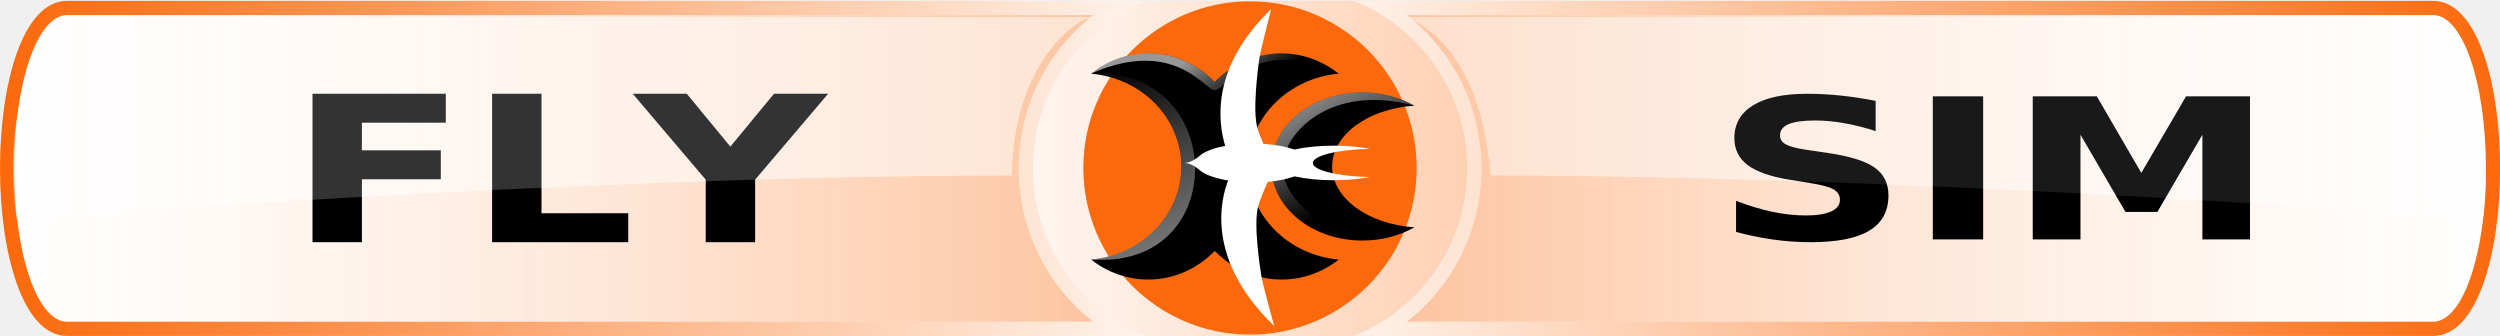
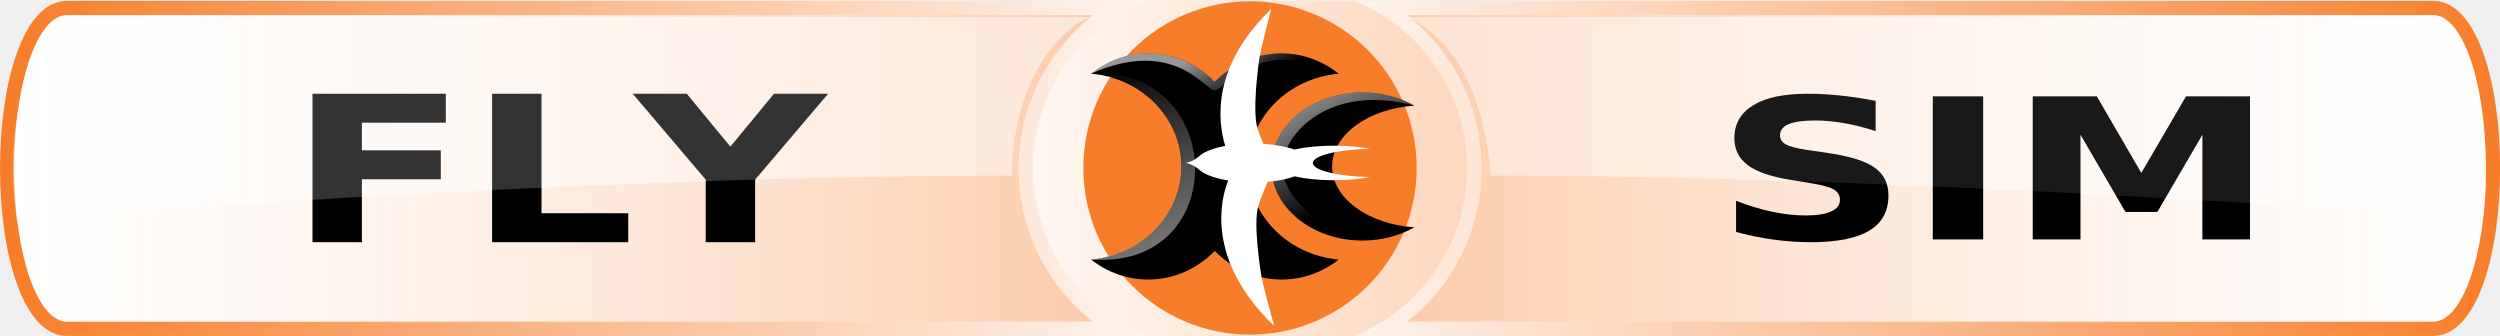
<svg xmlns="http://www.w3.org/2000/svg" xmlns:xlink="http://www.w3.org/1999/xlink" version="1.1" x="0px" y="0px" width="640" height="86" viewBox="0 0 640 86" enable-background="new 0 0 841.89 595.275" xml:space="preserve" id="svg2">
  <defs id="defs114">
    <linearGradient id="linearGradient1266" gradientUnits="userSpaceOnUse" x1="41.384" y1="207.565" x2="334" y2="207.565">
      <stop offset="0" style="stop-color:#ffffff;stop-opacity:0.196;" id="stop1262" />
-       <stop offset="1" style="stop-color:#fb690c;stop-opacity:0.392" id="stop1264" />
+       <stop offset="1" style="stop-color:#f77d2a;stop-opacity:0.392" id="stop1264" />
    </linearGradient>
    <linearGradient id="SVGID_1_" gradientUnits="userSpaceOnUse" x1="314.451" y1="207.565" x2="438.596" y2="207.565">
      <stop offset="0" style="stop-color:#ffffff;stop-opacity:1" id="stop12" />
-       <stop offset="1" style="stop-color:#fb690c;stop-opacity:1" id="stop22" />
+       <stop offset="1" style="stop-color:#f77d2a;stop-opacity:1" id="stop22" />
    </linearGradient>
    <linearGradient id="SVGID_2_" gradientUnits="userSpaceOnUse" x1="296.843" y1="304.446" x2="103.083" y2="110.686">
      <stop offset="0" style="stop-color:#FFFFFF" id="stop67" />
-       <stop offset="1" style="stop-color:#fb690c;stop-opacity:1" id="stop69" />
+       <stop offset="1" style="stop-color:#f77d2a;stop-opacity:1" id="stop69" />
    </linearGradient>
    <linearGradient xlink:href="#linearGradient1266" id="linearGradient5322-6" gradientUnits="userSpaceOnUse" x1="41.384" y1="207.565" x2="334" y2="207.565" gradientTransform="matrix(0.9439553,0,0,0.9439522,-35.41862,-152.8199)" />
    <linearGradient id="SVGID_3_" gradientUnits="userSpaceOnUse" x1="41.384" y1="207.565" x2="334" y2="207.565">
      <stop offset="0" style="stop-color:#ffffff;stop-opacity:0.196;" id="stop74" />
-       <stop offset="1" style="stop-color:#fb690c;stop-opacity:0.392" id="stop76" />
+       <stop offset="1" style="stop-color:#f77d2a;stop-opacity:0.392" id="stop76" />
    </linearGradient>
    <linearGradient id="SVGID_4_" gradientUnits="userSpaceOnUse" x1="2.555" y1="304.446" x2="-191.206" y2="110.686" gradientTransform="matrix(-1,0,0,1,458.7852,0)">
      <stop offset="0" style="stop-color:#FFFFFF" id="stop81" />
-       <stop offset="1" style="stop-color:#fb690c;stop-opacity:1" id="stop83" />
+       <stop offset="1" style="stop-color:#f77d2a;stop-opacity:1" id="stop83" />
    </linearGradient>
    <linearGradient xlink:href="#SVGID_3_" id="linearGradient6095-0" gradientUnits="userSpaceOnUse" gradientTransform="matrix(-0.9439553,0,0,0.9439522,397.6541,-152.8199)" x1="-252.905" y1="207.565" x2="39.711" y2="207.565" />
    <linearGradient xlink:href="#SVGID_1_" id="linearGradient5143" gradientUnits="userSpaceOnUse" x1="286.714" y1="207.565" x2="770.355" y2="207.565" gradientTransform="matrix(0.9439553,0,0,0.9439522,-35.41862,-152.8199)" />
    <linearGradient xlink:href="#SVGID_2_" id="linearGradient5145" gradientUnits="userSpaceOnUse" x1="374.509" y1="207.566" x2="39.767" y2="207.566" gradientTransform="matrix(0.9439553,0,0,0.9439522,-35.41862,-152.8199)" />
    <linearGradient xlink:href="#SVGID_4_" id="linearGradient5147" gradientUnits="userSpaceOnUse" gradientTransform="matrix(-0.9439553,0,0,0.9439522,397.6541,-152.8199)" x1="84.956" y1="205.944" x2="-256.378" y2="205.944" />
    <linearGradient xlink:href="#linearGradient5097-4-4" id="linearGradient4372-3" gradientUnits="userSpaceOnUse" gradientTransform="matrix(0.9282402,0,0,0.9478587,-28.66763,-154.0527)" x1="354.729" y1="231.96" x2="331.811" y2="182.338" />
    <linearGradient id="linearGradient5097-4-4">
      <stop style="stop-color:#fffeff;stop-opacity:1;" offset="0" id="stop5099-1-4" />
      <stop style="stop-color:#fffeff;stop-opacity:0;" offset="1" id="stop5101-1-6" />
    </linearGradient>
    <linearGradient xlink:href="#linearGradient5091-3-6" id="linearGradient4374-0" gradientUnits="userSpaceOnUse" gradientTransform="matrix(0.9282402,0,0,0.9478587,-28.66763,-154.0527)" x1="362.675" y1="176.071" x2="371.379" y2="189.978" />
    <linearGradient id="linearGradient5091-3-6">
      <stop style="stop-color:#fffeff;stop-opacity:1;" offset="0" id="stop5093-87-6" />
      <stop style="stop-color:#fffeff;stop-opacity:0;" offset="1" id="stop5095-4-1" />
    </linearGradient>
    <linearGradient xlink:href="#linearGradient5077-2-4" id="linearGradient4376-8" gradientUnits="userSpaceOnUse" gradientTransform="matrix(2.820173,0,0,2.820179,275.1112,-2879.844)" spreadMethod="pad" x1="20.249" y1="1029.575" x2="25.564" y2="1038.782" />
    <linearGradient id="linearGradient5077-2-4">
      <stop style="stop-color:#fffeff;stop-opacity:1;" offset="0" id="stop5079-7-9" />
      <stop style="stop-color:#fffeff;stop-opacity:0;" offset="1" id="stop5081-7-6" />
    </linearGradient>
    <linearGradient id="linearGradient4991" gradientUnits="userSpaceOnUse" x1="314.451" y1="207.565" x2="438.596" y2="207.565">
      <stop offset="0" style="stop-color:#FFFFFF" id="stop4993" />
      <stop offset="0.311" style="stop-color:#FCFDFD" id="stop4995" />
      <stop offset="0.53" style="stop-color:#F3F6F7" id="stop4997" />
      <stop offset="0.72" style="stop-color:#E3E9ED" id="stop4999" />
      <stop offset="0.893" style="stop-color:#CED8DF" id="stop5001" />
      <stop offset="1" style="stop-color:#BCCAD4" id="stop5003" />
    </linearGradient>
    <linearGradient id="linearGradient5006" gradientUnits="userSpaceOnUse" x1="296.843" y1="304.446" x2="103.083" y2="110.686">
      <stop offset="0" style="stop-color:#FFFFFF" id="stop5008" />
      <stop offset="1" style="stop-color:#143A59" id="stop5010" />
    </linearGradient>
    <linearGradient id="linearGradient5013" gradientUnits="userSpaceOnUse" x1="41.384" y1="207.565" x2="334" y2="207.565">
      <stop offset="0" style="stop-color:#ffffff;stop-opacity:0.196;" id="stop5015" />
      <stop offset="1" style="stop-color:#3f74a7;stop-opacity:0.392;" id="stop5017" />
    </linearGradient>
    <linearGradient id="linearGradient5021" gradientUnits="userSpaceOnUse" x1="2.555" y1="304.446" x2="-191.206" y2="110.686" gradientTransform="matrix(-1,0,0,1,458.7852,0)">
      <stop offset="0" style="stop-color:#FFFFFF" id="stop5023-2" />
      <stop offset="1" style="stop-color:#143A59" id="stop5025-4" />
    </linearGradient>
    <linearGradient id="SVGID_5_" gradientUnits="userSpaceOnUse" x1="-252.905" y1="207.565" x2="39.711" y2="207.565" gradientTransform="matrix(-1,0,0,1,458.7852,0)">
      <stop offset="0" style="stop-color:#FFFFFF" id="stop88" />
      <stop offset="1" style="stop-color:#D7E9F7" id="stop90" />
    </linearGradient>
  </defs>
  <g id="layer5" style="display:inline">
    <rect x="261.409" y="0.224" width="117.187" height="85.776" id="rect24" style="fill:url(#linearGradient5143);stroke-width:0.944" />
    <path d="m 264.433,43.112 c 0,-19.413 11.964,-36.024 28.917,-42.888 H 17.174 c -22.898,0 -22.898,85.776 0,85.776 H 293.351 C 276.397,79.137 264.433,62.527 264.433,43.112 Z" id="path71" style="fill:url(#linearGradient5145);stroke-width:0.944" />
    <path style="fill:#ffffff;stroke-width:0.944" d="m 17.174,3.871 c -7.586,0 -13.528,17.237 -13.528,39.241 0,22.004 5.942,39.241 13.528,39.241 0,0 239.481,0 262.689,0 -11.878,-9.292 -19.077,-23.59 -19.077,-39.241 0,-15.65 7.2,-29.948 19.077,-39.241 -23.207,0 -262.689,0 -262.689,0 z" id="path78-7" />
    <path d="m 17.174,3.871 c -7.586,0 -13.528,17.237 -13.528,39.241 0,22.004 5.942,39.241 13.528,39.241 0,0 239.481,0 262.689,0 -11.878,-9.292 -19.077,-23.59 -19.077,-39.241 0,-15.65 7.2,-29.948 19.077,-39.241 -23.207,0 -262.689,0 -262.689,0 z" id="path78" style="fill:url(#linearGradient5322-6);stroke-width:0.944" />
    <path d="m 375.599,43.112 c 0,-19.413 -11.965,-36.024 -28.918,-42.888 h 276.176 c 22.898,0 22.898,85.776 0,85.776 H 346.68 c 16.953,-6.863 28.919,-23.473 28.919,-42.888 z" id="path85" style="fill:url(#linearGradient5147);stroke-width:0.944" />
    <path d="m 622.857,3.871 c 7.586,0 13.528,17.237 13.528,39.241 0,22.004 -5.942,39.241 -13.528,39.241 0,0 -239.481,0 -262.689,0 11.878,-9.292 19.077,-23.59 19.077,-39.241 0,-15.65 -7.2,-29.948 -19.076,-39.241 23.206,0 262.688,0 262.688,0 z" id="path92-7" style="fill:#ffffff;fill-opacity:1;stroke-width:0.944" />
    <path d="m 622.857,3.871 c 7.586,0 13.528,17.237 13.528,39.241 0,22.004 -5.942,39.241 -13.528,39.241 0,0 -239.481,0 -262.689,0 11.878,-9.292 19.077,-23.59 19.077,-39.241 0,-15.65 -7.2,-29.948 -19.076,-39.241 23.206,0 262.688,0 262.688,0 z" id="path92" style="fill:url(#linearGradient6095-0);fill-opacity:1;stroke-width:0.944" />
    <g transform="matrix(1.002488,0,0,0.9644961,23.06149,-37.09211)" id="g46-7-7" style="fill:#007fff;fill-opacity:1;stroke:#000000;stroke-opacity:1" />
    <g id="Layer_5" transform="matrix(0.9439553,0,0,0.9439522,-35.41862,-152.8199)" />
  </g>
  <g id="Layer_3" display="none" style="display:none" transform="translate(0,-509.275)">
    <rect x="-3.666" y="-42.667" display="inline" width="751" height="518" id="rect5" style="fill:#8a644a;display:inline" />
  </g>
  <g id="Layer_2" display="none" style="display:none" transform="translate(0,-509.275)">
    <rect x="36.318" y="160.656" display="inline" width="680.315" height="93.344" id="rect8" style="fill:none;stroke:#2e4160;display:inline" />
  </g>
  <g id="layer4" style="display:inline">
    <path d="m 17.837,4.371 c -7.586,0 -17.559,23.149 -13.528,51.871 0,0 141.868,-11.306 254.734,-11.306 0.19,-28.333 16.619,-41.024 21.482,-40.565 -23.207,0 -262.689,0 -262.689,0 z" id="path78-4-3" style="opacity:0.4;fill:#ffffff;fill-opacity:1" />
    <path d="m 622.796,4.371 c 7.586,0 16.248,30.136 12.827,51.76 0,0 -141.167,-11.195 -254.034,-11.195 -1.265,-17.583 -7.482,-34.306 -21.482,-40.565 23.207,0 262.689,0 262.689,0 z" id="path78-4-3-1" style="opacity:0.4;fill:#ffffff;fill-opacity:1" />
  </g>
  <g id="layer3" style="display:none">
    <g transform="scale(1.135968,0.8803066)" style="font-style:normal;font-weight:normal;font-size:59.213px;font-family:'DejaVu Sans';-inkscape-font-specification:'DejaVu Sans';fill:#000000;fill-opacity:1;stroke:none" id="text3592">
      <path d="M 70.425,27.263 H 100.465 v 8.414 H 81.556 V 43.715 h 17.781 v 8.414 H 81.556 V 70.43 H 70.425 Z" style="font-variant:normal;font-weight:bold;font-stretch:normal;font-family:'DejaVu Sans';-inkscape-font-specification:'DejaVu Sans Bold'" id="path5327" />
      <path d="m 110.902,27.263 h 11.131 v 34.753 h 19.545 v 8.414 h -30.676 z" style="font-variant:normal;font-weight:bold;font-stretch:normal;font-family:'DejaVu Sans';-inkscape-font-specification:'DejaVu Sans Bold'" id="path5329" />
      <path d="m 142.591,27.263 h 12.172 l 9.83,15.382 9.83,-15.382 h 12.201 L 170.174,52.244 V 70.43 H 159.042 V 52.244 Z" style="font-variant:normal;font-weight:bold;font-stretch:normal;font-family:'DejaVu Sans';-inkscape-font-specification:'DejaVu Sans Bold'" id="path5331" />
    </g>
    <g transform="scale(1.168322,0.8559284)" style="font-style:normal;font-weight:normal;font-size:58.698px;font-family:'DejaVu Sans';-inkscape-font-specification:'DejaVu Sans';fill:#000000;fill-opacity:1;stroke:none" id="text3592-8">
      <path d="m 410.986,30.161 v 9.057 c -2.35,-1.051 -4.643,-1.844 -6.879,-2.379 -2.236,-0.535 -4.347,-0.802 -6.334,-0.803 -2.637,3.5e-5 -4.586,0.363 -5.847,1.089 -1.261,0.726 -1.892,1.853 -1.892,3.382 -2e-5,1.146 0.425,2.04 1.275,2.68 0.85,0.64 2.393,1.189 4.629,1.648 l 4.7,0.946 c 4.758,0.955 8.14,2.408 10.146,4.357 2.006,1.949 3.009,4.72 3.009,8.312 -4e-5,4.72 -1.4,8.231 -4.199,10.533 -2.799,2.302 -7.075,3.454 -12.826,3.454 -2.713,-10e-7 -5.436,-0.258 -8.168,-0.774 -2.732,-0.516 -5.465,-1.28 -8.197,-2.293 v -9.315 c 2.732,1.452 5.374,2.546 7.925,3.282 2.551,0.736 5.011,1.103 7.38,1.103 2.408,7e-6 4.251,-0.401 5.532,-1.204 1.28,-0.803 1.92,-1.949 1.92,-3.439 -3e-5,-1.338 -0.435,-2.369 -1.304,-3.095 -0.869,-0.726 -2.603,-1.376 -5.202,-1.949 l -4.271,-0.946 c -4.28,-0.917 -7.409,-2.379 -9.387,-4.385 -1.978,-2.006 -2.966,-4.71 -2.966,-8.111 0,-4.261 1.376,-7.538 4.127,-9.831 2.751,-2.293 6.707,-3.439 11.866,-3.439 2.35,4.3e-5 4.767,0.177 7.251,0.53 2.484,0.354 5.054,0.884 7.71,1.591 z" style="font-variant:normal;font-weight:bold;font-stretch:normal;font-family:'DejaVu Sans';-inkscape-font-specification:'DejaVu Sans Bold'" id="path5320" />
      <path d="m 423.511,28.814 h 11.035 V 71.605 h -11.035 z" style="font-variant:normal;font-weight:bold;font-stretch:normal;font-family:'DejaVu Sans';-inkscape-font-specification:'DejaVu Sans Bold'" id="path5322" />
      <path d="m 445.408,28.814 h 14.044 l 9.745,22.9 9.802,-22.9 h 14.015 V 71.605 H 482.582 V 40.307 l -9.859,23.072 h -6.993 L 455.87,40.307 V 71.605 h -10.461 z" style="font-variant:normal;font-weight:bold;font-stretch:normal;font-family:'DejaVu Sans';-inkscape-font-specification:'DejaVu Sans Bold'" id="path5324" />
    </g>
  </g>
  <g style="display:inline" id="g5309">
    <g transform="scale(1.135968,0.8803066)" style="font-style:normal;font-weight:normal;font-size:59.213px;font-family:'DejaVu Sans';-inkscape-font-specification:'DejaVu Sans';fill:#000000;fill-opacity:1;stroke:none" id="text5311">
      <path d="M 70.425,27.263 H 100.465 v 8.414 H 81.556 V 43.715 h 17.781 v 8.414 H 81.556 V 70.43 H 70.425 Z" style="font-variant:normal;font-weight:bold;font-stretch:normal;font-family:'DejaVu Sans';-inkscape-font-specification:'DejaVu Sans Bold'" id="path5334" />
      <path d="m 110.902,27.263 h 11.131 v 34.753 h 19.545 v 8.414 h -30.676 z" style="font-variant:normal;font-weight:bold;font-stretch:normal;font-family:'DejaVu Sans';-inkscape-font-specification:'DejaVu Sans Bold'" id="path5336" />
      <path d="m 142.591,27.263 h 12.172 l 9.83,15.382 9.83,-15.382 h 12.201 L 170.174,52.244 V 70.43 H 159.042 V 52.244 Z" style="font-variant:normal;font-weight:bold;font-stretch:normal;font-family:'DejaVu Sans';-inkscape-font-specification:'DejaVu Sans Bold'" id="path5338" />
    </g>
    <g transform="scale(1.168322,0.8559284)" style="font-style:normal;font-weight:normal;font-size:58.698px;font-family:'DejaVu Sans';-inkscape-font-specification:'DejaVu Sans';fill:#000000;fill-opacity:1;stroke:none" id="text5315">
      <path d="m 410.986,30.161 v 9.057 c -2.35,-1.051 -4.643,-1.844 -6.879,-2.379 -2.236,-0.535 -4.347,-0.802 -6.334,-0.803 -2.637,3.5e-5 -4.586,0.363 -5.847,1.089 -1.261,0.726 -1.892,1.853 -1.892,3.382 -2e-5,1.146 0.425,2.04 1.275,2.68 0.85,0.64 2.393,1.189 4.629,1.648 l 4.7,0.946 c 4.758,0.955 8.14,2.408 10.146,4.357 2.006,1.949 3.009,4.72 3.009,8.312 -4e-5,4.72 -1.4,8.231 -4.199,10.533 -2.799,2.302 -7.075,3.454 -12.826,3.454 -2.713,-10e-7 -5.436,-0.258 -8.168,-0.774 -2.732,-0.516 -5.465,-1.28 -8.197,-2.293 v -9.315 c 2.732,1.452 5.374,2.546 7.925,3.282 2.551,0.736 5.011,1.103 7.38,1.103 2.408,7e-6 4.251,-0.401 5.532,-1.204 1.28,-0.803 1.92,-1.949 1.92,-3.439 -3e-5,-1.338 -0.435,-2.369 -1.304,-3.095 -0.869,-0.726 -2.603,-1.376 -5.202,-1.949 l -4.271,-0.946 c -4.28,-0.917 -7.409,-2.379 -9.387,-4.385 -1.978,-2.006 -2.966,-4.71 -2.966,-8.111 0,-4.261 1.376,-7.538 4.127,-9.831 2.751,-2.293 6.707,-3.439 11.866,-3.439 2.35,4.3e-5 4.767,0.177 7.251,0.53 2.484,0.354 5.054,0.884 7.71,1.591 z" style="font-variant:normal;font-weight:bold;font-stretch:normal;font-family:'DejaVu Sans';-inkscape-font-specification:'DejaVu Sans Bold'" id="path5341" />
      <path d="m 423.511,28.814 h 11.035 V 71.605 h -11.035 z" style="font-variant:normal;font-weight:bold;font-stretch:normal;font-family:'DejaVu Sans';-inkscape-font-specification:'DejaVu Sans Bold'" id="path5343" />
      <path d="m 445.408,28.814 h 14.044 l 9.745,22.9 9.802,-22.9 h 14.015 V 71.605 H 482.582 V 40.307 l -9.859,23.072 h -6.993 L 455.87,40.307 V 71.605 h -10.461 z" style="font-variant:normal;font-weight:bold;font-stretch:normal;font-family:'DejaVu Sans';-inkscape-font-specification:'DejaVu Sans Bold'" id="path5345" />
    </g>
  </g>
  <g id="g4948" style="display:inline">
    <path style="opacity:0.2;fill:#ffffff;fill-opacity:1" id="path4950" d="m 17.837,4.371 c -7.586,0 -17.559,23.149 -13.528,51.871 0,0 141.868,-11.306 254.734,-11.306 0.19,-28.333 16.619,-41.024 21.482,-40.565 -23.207,0 -262.689,0 -262.689,0 z" />
    <path style="opacity:0.1;fill:#ffffff;fill-opacity:1" id="path4952" d="m 622.796,4.371 c 7.586,0 16.248,30.136 12.827,51.76 0,0 -141.167,-11.195 -254.034,-11.195 -1.265,-17.583 -7.482,-34.306 -21.482,-40.565 23.207,0 262.689,0 262.689,0 z" />
  </g>
  <g id="layer6" style="display:inline">
-     <circle id="path5438-9" style="display:inline;fill:#fb690c;fill-opacity:1;fill-rule:nonzero;stroke:none" cx="320" cy="43" r="42.664" />
+     <circle id="path5438-9" style="display:inline;fill:#f77d2a;fill-opacity:1;fill-rule:nonzero;stroke:none" cx="320" cy="43" r="42.664" />
    <g transform="matrix(0.9282402,0,0,0.9478587,-28.66763,-154.0527)" id="g30-9" style="display:inline;fill:#000000">
      <path style="fill:#000000" d="m 398.274,207.492 c 0,-8.577 9.966,-15.625 22.708,-16.425 -4.068,-2.255 -9.011,-3.578 -14.346,-3.578 -13.878,0 -25.129,8.955 -25.129,20.003 0,11.046 11.251,20.003 25.129,20.003 5.334,0 10.278,-1.323 14.346,-3.578 -12.742,-0.801 -22.708,-7.848 -22.708,-16.425 z" id="path32-8" />
    </g>
    <path id="path7570-6" style="display:inline;fill:#000000" transform="matrix(2.820173,0,0,2.820179,275.1112,-2879.844)" d="m 6.688,1026 c -1.926,0 -3.718,0.685 -5.188,1.844 4.603,0.411 8.188,4.032 8.188,8.437 0,4.406 -3.584,8.026 -8.188,8.438 1.469,1.158 3.261,1.812 5.188,1.812 2.324,0 4.425,-0.968 6.031,-2.594 1.606,1.626 3.738,2.594 6.062,2.594 1.926,0 3.718,-0.654 5.188,-1.812 -4.603,-0.411 -8.219,-4.031 -8.219,-8.438 0,-4.406 3.615,-8.027 8.219,-8.437 -1.47,-1.158 -3.261,-1.844 -5.188,-1.844 -2.324,0 -4.457,0.968 -6.062,2.594 C 11.113,1026.968 9.012,1026 6.688,1026 Z" />
    <path id="path42-7-5" d="m 279.333,18.824 c 6.491,0.58 12.275,3.423 16.435,7.674 4.161,4.251 6.698,9.91 6.698,16.123 0,6.213 -2.538,11.872 -6.698,16.123 -4.161,4.251 -9.944,7.094 -16.435,7.674 18.016,1.396 26.744,-10.953 26.604,-23.427 -0.14,-12.474 -9.148,-25.07 -26.604,-24.167 z" style="display:inline;opacity:0.5;fill:url(#linearGradient4372-3);fill-opacity:1;stroke-width:0.336" />
    <path id="path42-1-0" d="m 342.687,18.824 c -4.145,-3.266 -9.183,-5.182 -14.616,-5.182 -6.554,0 -12.533,2.786 -17.062,7.371 -4.529,-4.585 -10.507,-7.371 -17.061,-7.371 -5.433,0 -10.471,1.916 -14.615,5.182 21.386,-9.358 29.139,4.302 31.635,4.302 2.657,0 10.712,-14.202 31.719,-4.302 z" style="display:inline;opacity:0.6;fill:url(#linearGradient4374-0);fill-opacity:1;stroke-width:0.336" />
    <path id="path32-5-2" d="m 328.352,42.621 c 0,-8.13 11.848,-21.438 33.752,-15.569 -3.776,-2.137 -8.364,-3.391 -13.317,-3.391 -12.882,0 -23.326,8.488 -23.326,18.96 0,10.47 10.444,18.96 23.326,18.96 4.951,0 9.54,-1.254 13.317,-3.392 -20.757,5.562 -33.752,-6.376 -33.752,-15.568 z" style="display:inline;opacity:0.6;fill:url(#linearGradient4376-8);fill-opacity:1;stroke:none;stroke-width:0.336" />
    <g style="display:inline;fill:#ffffff;fill-opacity:1;stroke:none" id="g46-8" transform="matrix(0.9282402,0,0,0.9259029,-28.66763,-149.0044)">
      <path transform="matrix(2.008585,0,0,2.013655,327.6683,160.9288)" id="swift" d="m 26.781,1.25 c -8.25,7.927 -7.333,15.43 -6.312,18.781 -1.491,0.282 -2.677,0.718 -3.375,1.25 -0.011,0.008 -0.021,0.023 -0.031,0.031 -0.02,0.019 -0.058,0.041 -0.156,0.125 -0.36,0.309 -1.192,0.938 -2.062,0.938 0.871,0 1.703,0.628 2.062,0.938 0.059,0.054 0.119,0.104 0.188,0.156 0.764,0.576 2.111,1.034 3.781,1.312 -0.956,2.406 -3.246,10.775 6.312,19.969 0,0 -1.62,-5.853 -1.781,-7 C 25.245,36.603 24.319,30.792 25,28.312 c 0.277,-1.011 1.022,-2.699 1.312,-3.344 1.435,-0.129 2.695,-0.395 3.688,-0.75 1.486,0.324 3.325,0.531 5.375,0.531 1.845,0 3.562,-0.17 4.969,-0.438 C 35.937,24.218 32.5,23.392 32.5,22.375 c 0,-1.017 3.437,-1.842 7.844,-1.938 C 38.937,20.17 37.22,20 35.375,20 c -2.064,0 -3.915,0.203 -5.406,0.531 -1.122,-0.394 -2.583,-0.679 -4.25,-0.781 -0.322,-0.746 -0.654,-1.551 -0.812,-2.094 C 24.18,15.164 24.986,9.363 25.125,8.219 25.266,7.075 26.781,1.25 26.781,1.25 Z" style="fill:#ffffff;fill-opacity:1;stroke:none" />
    </g>
  </g>
</svg>
